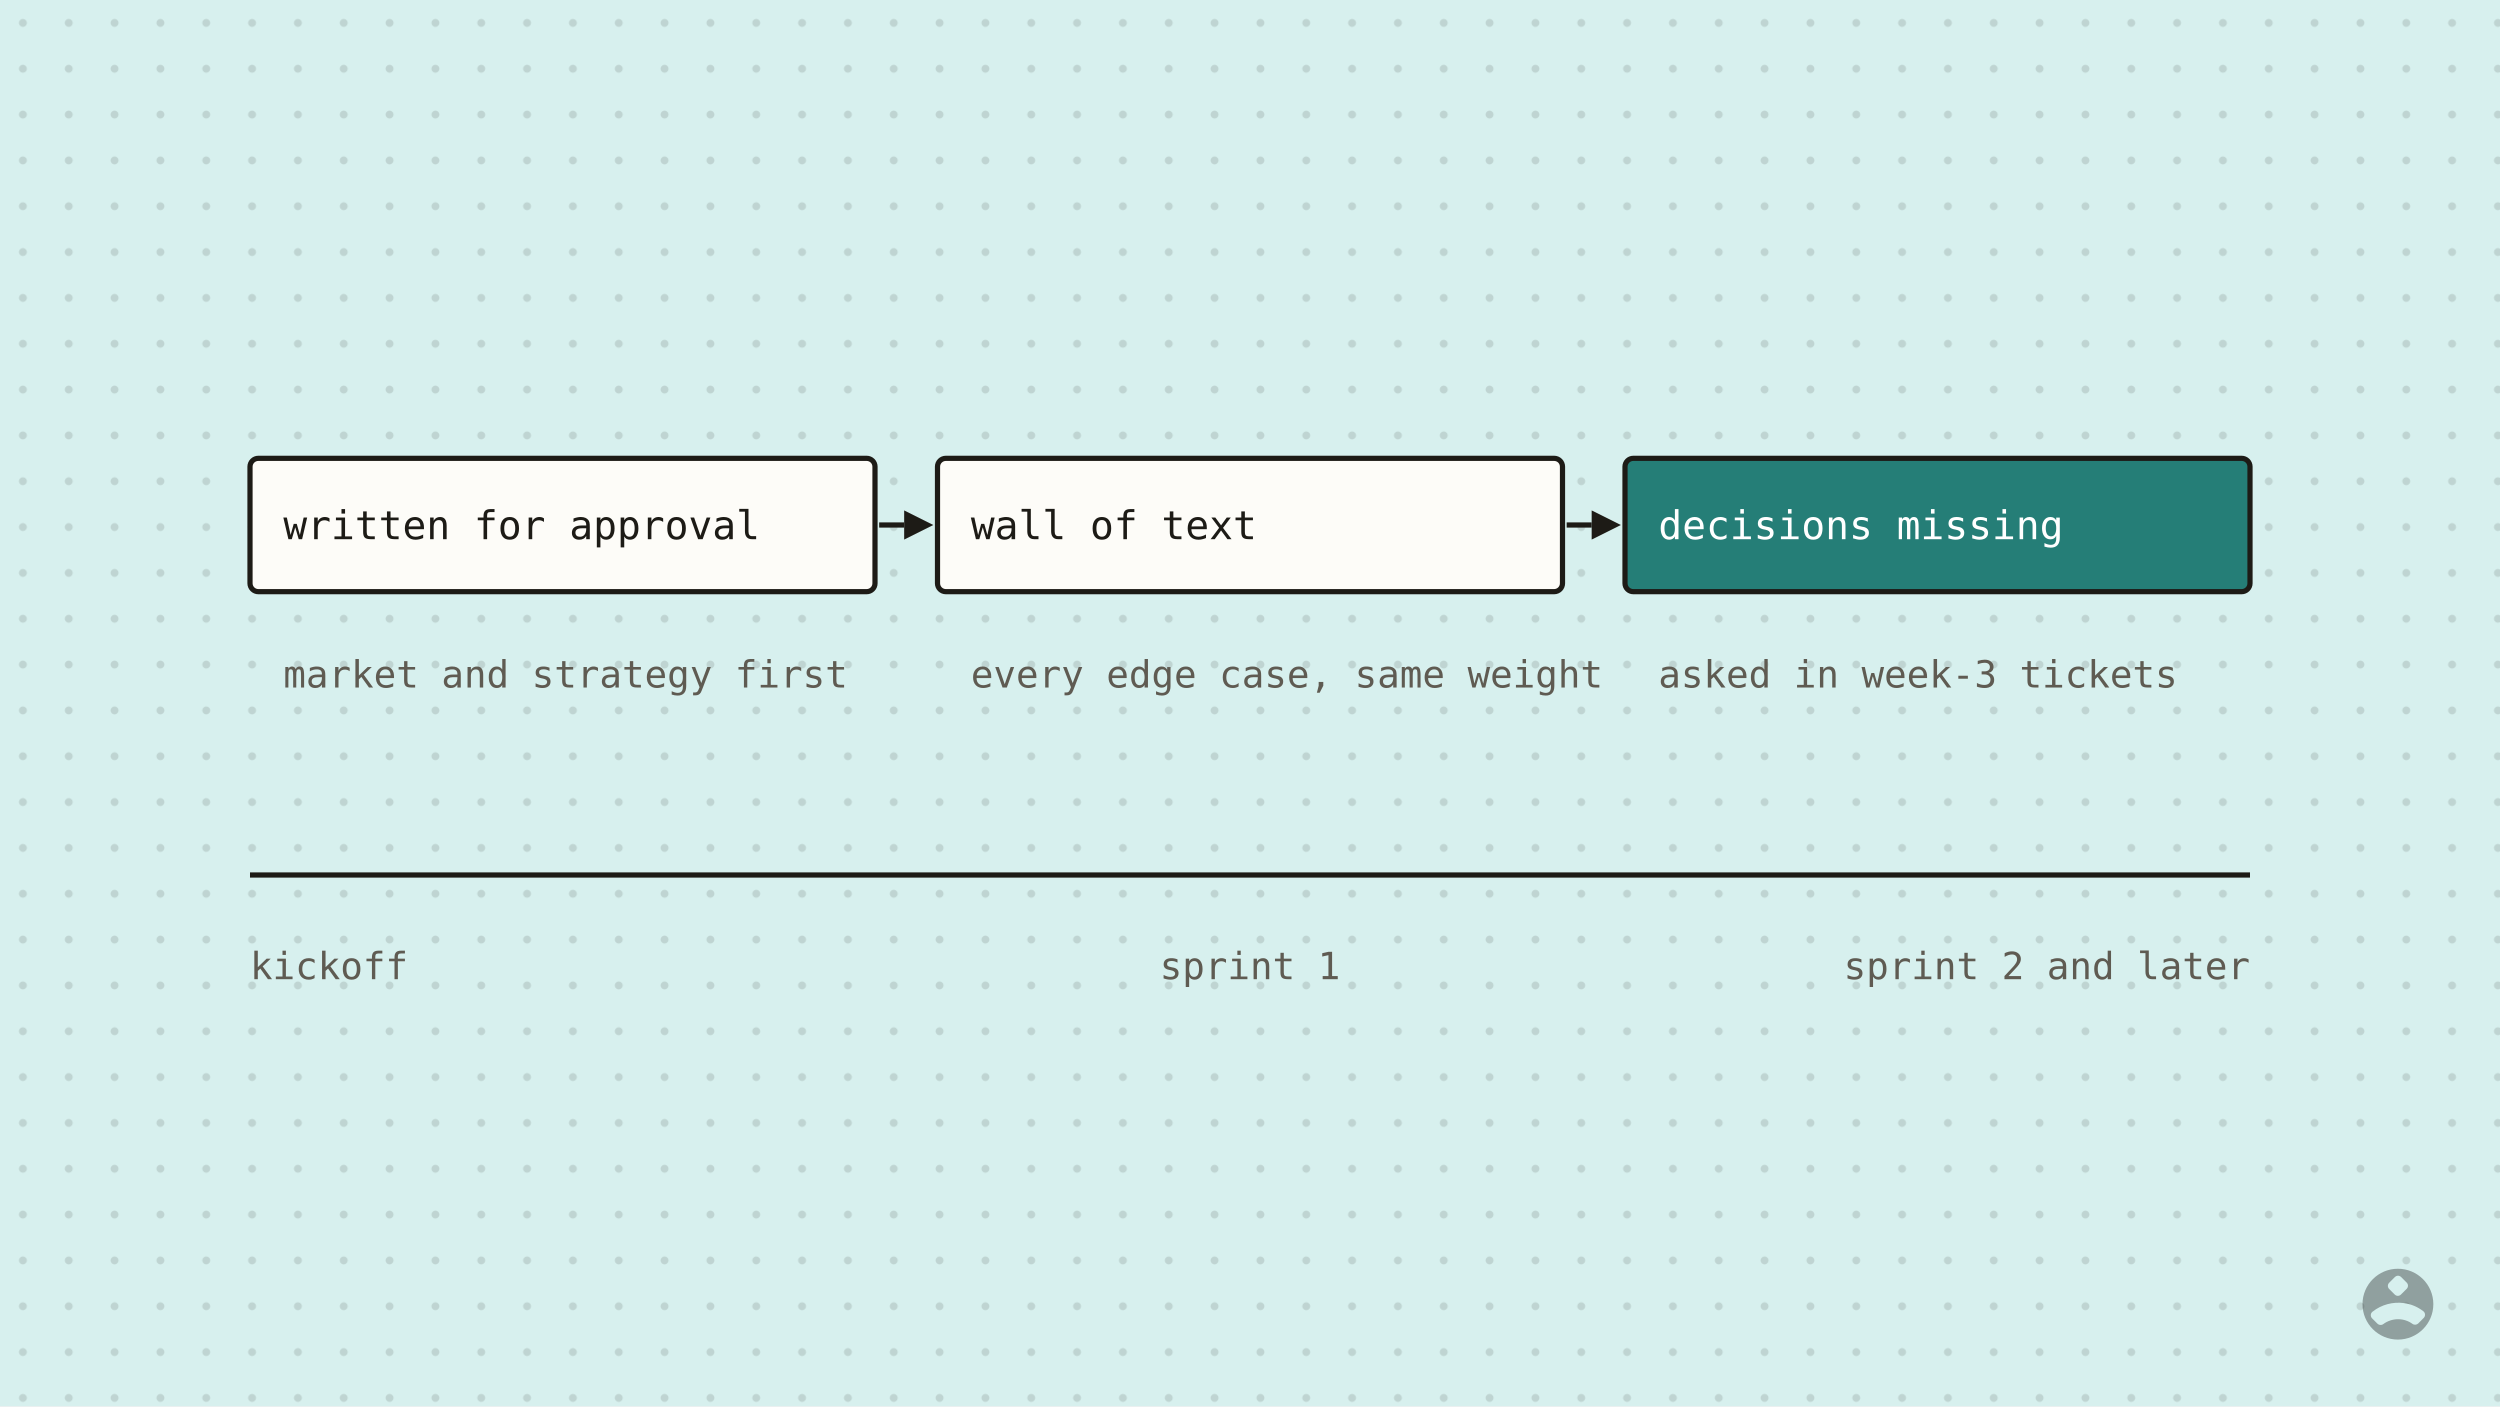
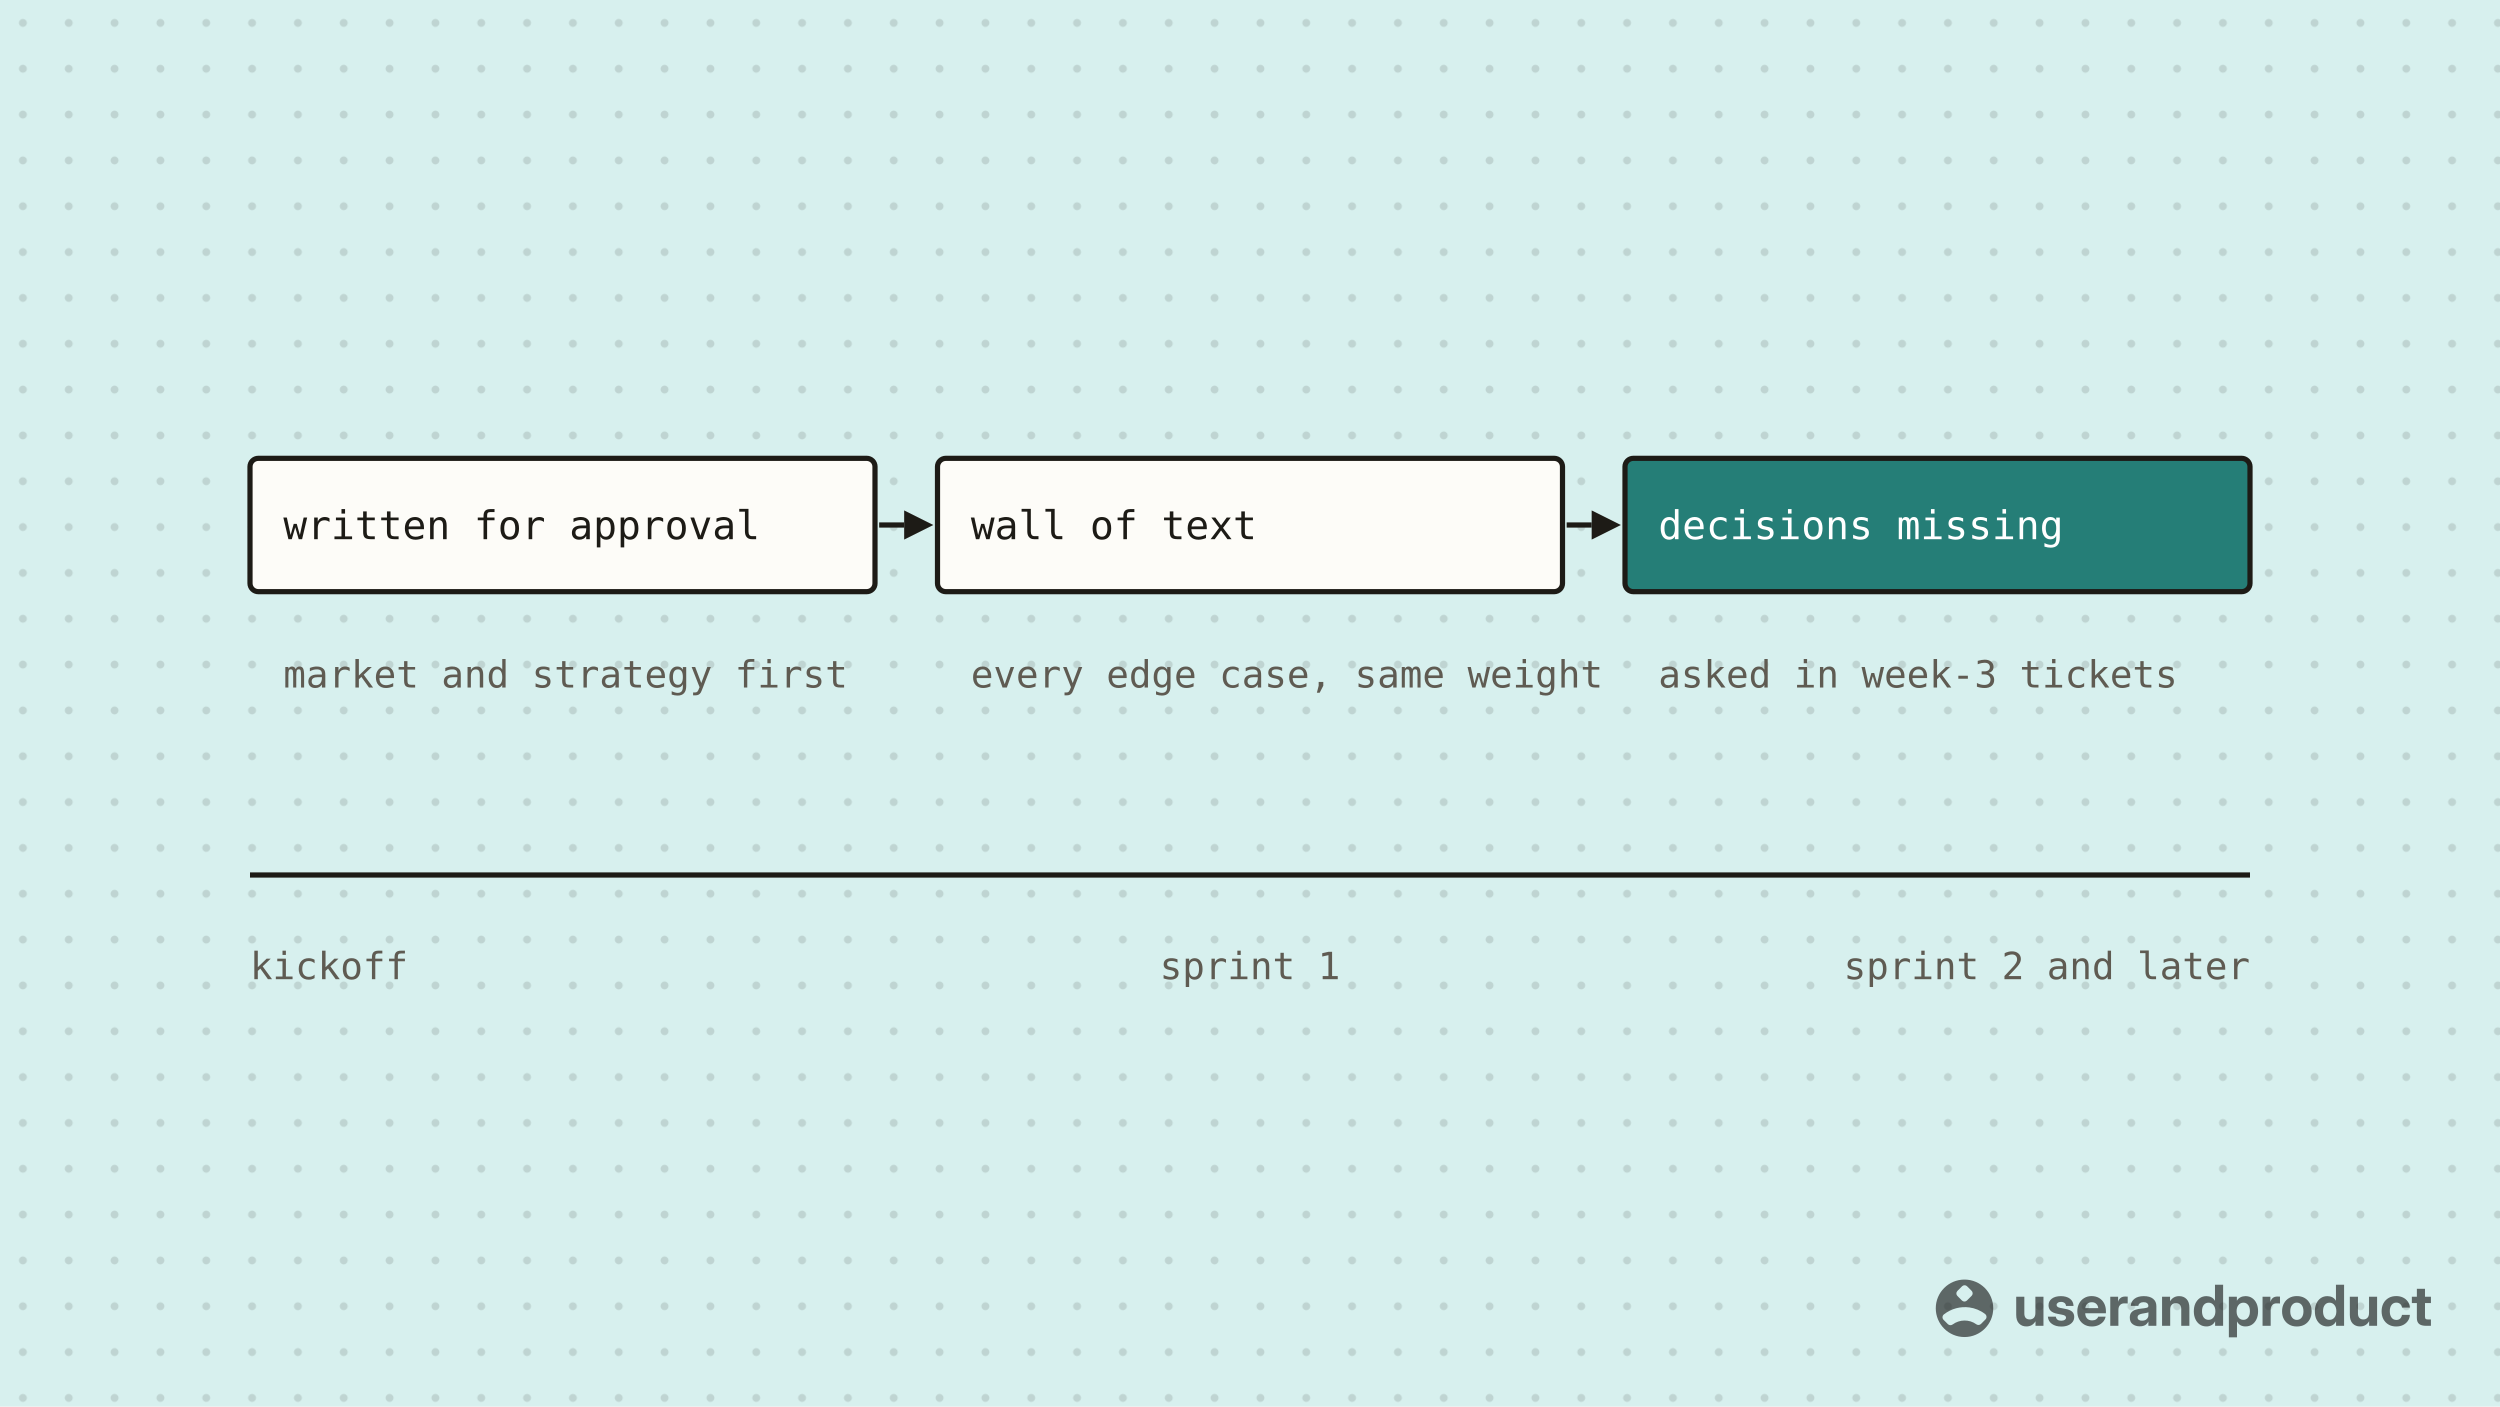
<svg xmlns="http://www.w3.org/2000/svg" viewBox="0 0 1200 675" width="1200" height="675" role="img" aria-labelledby="fig-where-prds-fail-t fig-where-prds-fail-d">
  <defs>
    <pattern id="fig-where-prds-fail-p" width="22" height="22" patternUnits="userSpaceOnUse">
      <circle cx="11.0" cy="11.0" r="1.9" fill="#1D1B16" />
    </pattern>
  </defs>
  <rect width="1200" height="675" fill="#D7F0EE" />
  <rect width="1200" height="675" fill="url(#fig-where-prds-fail-p)" opacity="0.13" />
  <rect x="120" y="220" width="300" height="64" rx="4" fill="#FDFCF8" stroke="#1D1B16" stroke-width="2.5" />
  <text x="136" y="258.8" font-family="Consolas, 'Cascadia Mono', Menlo, monospace" font-size="19" text-anchor="start" fill="#1D1B16">written for approval</text>
  <text x="136" y="330" font-family="Consolas, 'Cascadia Mono', Menlo, monospace" font-size="18" text-anchor="start" fill="#5F5B52">market and strategy first</text>
  <rect x="450" y="220" width="300" height="64" rx="4" fill="#FDFCF8" stroke="#1D1B16" stroke-width="2.5" />
  <text x="466" y="258.8" font-family="Consolas, 'Cascadia Mono', Menlo, monospace" font-size="19" text-anchor="start" fill="#1D1B16">wall of text</text>
  <text x="466" y="330" font-family="Consolas, 'Cascadia Mono', Menlo, monospace" font-size="18" text-anchor="start" fill="#5F5B52">every edge case, same weight</text>
  <rect x="780" y="220" width="300" height="64" rx="4" fill="#257E77" stroke="#1D1B16" stroke-width="2.5" />
  <text x="796" y="258.8" font-family="Consolas, 'Cascadia Mono', Menlo, monospace" font-size="19" text-anchor="start" fill="#FFFFFF">decisions missing</text>
  <text x="796" y="330" font-family="Consolas, 'Cascadia Mono', Menlo, monospace" font-size="18" text-anchor="start" fill="#5F5B52">asked in week-3 tickets</text>
  <path d="M422 252L434.0 252.0" stroke="#1D1B16" stroke-width="2.5" />
  <path d="M448 252L434.0 245.0L434.0 259.0Z" fill="#1D1B16" />
  <path d="M752 252L764.0 252.0" stroke="#1D1B16" stroke-width="2.5" />
  <path d="M778 252L764.0 245.0L764.0 259.0Z" fill="#1D1B16" />
  <path d="M120 420H1080" stroke="#1D1B16" stroke-width="2.5" />
  <text x="120" y="470" font-family="Consolas, 'Cascadia Mono', Menlo, monospace" font-size="18" text-anchor="start" fill="#5F5B52">kickoff</text>
  <text x="600" y="470" font-family="Consolas, 'Cascadia Mono', Menlo, monospace" font-size="18" text-anchor="middle" fill="#5F5B52">sprint 1</text>
  <text x="1080" y="470" font-family="Consolas, 'Cascadia Mono', Menlo, monospace" font-size="18" text-anchor="end" fill="#5F5B52">sprint 2 and later</text>
-   <g transform="translate(1134 609) scale(0.019495) translate(-88 -88)">
-     <path fill="#D7F0EE" d="M1595.8,1298.3c46.5-46.8,41.8-123.9-10.2-164.4-142.3-110.7-308-177.5-479-200.5h-.1c-267.4-36-547.8,35-772.4,212.3-51.6,40.8-55.8,117.6-9.3,164.1l130.3,130.3c38.5,38.5,99.6,43.6,143.5,11.2,214.8-158.6,507.6-161,720.2-6,43.8,31.9,104.4,26.8,142.6-11.7l134.5-135.4Z" />
-     <path fill="#D7F0EE" d="M1176.4,429.5l-138.2-138.2c-41.9-41.9-109.9-41.9-151.9,0l-142.2,142.2c-41.9,41.9-41.9,109.9,0,151.9l138.2,138.2c41.9,41.9,109.9,41.9,151.8,0l142.3-142.2c42-41.9,42-109.9,0-151.9Z" />
-   </g>
-   <g transform="translate(1134 609) scale(0.019495) translate(-88 -88)" opacity="0.35">
-     <path fill="#0B0B0C" fill-rule="evenodd" d="M960 88a872 872 0 0 1 872 872a872 872 0 0 1-872 872a872 872 0 0 1-872-872a872 872 0 0 1 872-872ZM1595.8,1298.3c46.5-46.8,41.8-123.9-10.2-164.4-142.3-110.7-308-177.5-479-200.5h-.1c-267.4-36-547.8,35-772.4,212.3-51.6,40.8-55.8,117.6-9.3,164.1l130.3,130.3c38.5,38.5,99.6,43.6,143.5,11.2,214.8-158.6,507.6-161,720.2-6,43.8,31.9,104.4,26.8,142.6-11.7l134.5-135.4ZM1176.4,429.5l-138.2-138.2c-41.9-41.9-109.9-41.9-151.9,0l-142.2,142.2c-41.9,41.9-41.9,109.9,0,151.9l138.2,138.2c41.9,41.9,109.9,41.9,151.8,0l142.3-142.2c42-41.9,42-109.9,0-151.9Z" />
-   </g>
+   <svg x="928.0" y="613.1" width="240.0" height="29.9" viewBox="-4 -86 885.6 110.4">
+     <g transform="translate(-5.1 -87.1) scale(0.0584)">
+       <path fill="#D7F0EE" d="M1595.8,1298.3c46.5-46.8,41.8-123.9-10.2-164.4-142.3-110.7-308-177.5-479-200.5h-.1c-267.4-36-547.8,35-772.4,212.3-51.6,40.8-55.8,117.6-9.3,164.1l130.3,130.3c38.5,38.5,99.6,43.6,143.5,11.2,214.8-158.6,507.6-161,720.2-6,43.8,31.9,104.4,26.8,142.6-11.7l134.5-135.4Z" />
+       <path fill="#D7F0EE" d="M1176.4,429.5l-138.2-138.2c-41.9-41.9-109.9-41.9-151.9,0l-142.2,142.2c-41.9,41.9-41.9,109.9,0,151.9l138.2,138.2c41.9,41.9,109.9,41.9,151.8,0l142.3-142.2c42-41.9,42-109.9,0-151.9Z" />
+     </g>
+     <g opacity="0.6">
+       <g transform="translate(-5.1 -87.1) scale(0.0584)">
+         <path fill="#0B0B0C" fill-rule="evenodd" d="M960 88a872 872 0 0 1 872 872a872 872 0 0 1-872 872a872 872 0 0 1-872-872a872 872 0 0 1 872-872ZM1595.8,1298.3c46.5-46.8,41.8-123.9-10.2-164.4-142.3-110.7-308-177.5-479-200.5h-.1c-267.4-36-547.8,35-772.4,212.3-51.6,40.8-55.8,117.6-9.3,164.1l130.3,130.3c38.5,38.5,99.6,43.6,143.5,11.2,214.8-158.6,507.6-161,720.2-6,43.8,31.9,104.4,26.8,142.6-11.7l134.5-135.4ZM1176.4,429.5l-138.2-138.2c-41.9-41.9-109.9-41.9-151.9,0l-142.2,142.2c-41.9,41.9-41.9,109.9,0,151.9l138.2,138.2c41.9,41.9,109.9,41.9,151.8,0l142.3-142.2c42-41.9,42-109.9,0-151.9Z" />
+       </g>
+       <path fill="#0B0B0C" transform="translate(142.6 0)" d="m337.2 1.1q-6.8 0-11.8-3.4q-5-3.4-7.8-9.5q-2.8-6-2.8-14q0-7.9 2.8-14q2.9-6 7.9-9.4q5-3.4 11.6-3.4q4.9 0 8.8 2q3.9 2 6.3 6.2l0.1 0l0-28.4l14.4 0l0 72.8l-14.2 0l0-7.9l-0.1 0q-2.2 4.5-6.2 6.7q-4 2.3-9 2.3zm214.4 0q-6.7 0-11.8-3.4q-5-3.4-7.8-9.5q-2.7-6-2.7-14q0-7.9 2.8-14q2.8-6 7.8-9.4q5-3.4 11.6-3.4q5 0 8.9 2q3.8 2 6.3 6.2l0 0l0-28.4l14.4 0l0 72.8l-14.2 0l0-7.9l0 0q-2.3 4.5-6.3 6.7q-3.9 2.3-9 2.3zm-174.7 19.3l0-72l14.2 0l0 7l0.1 0q2.4-4 6.4-6q3.9-2 8.9-2q6.6 0 11.6 3.4q5 3.4 7.8 9.4q2.8 6.1 2.8 14q0 8-2.8 14q-2.8 6.1-7.8 9.5q-5 3.4-11.7 3.4q-10.5 0-15-8.8l-0.1 0l0 28.1zm120.5-19.2q-7.8 0-13.7-3.4q-5.9-3.4-9.2-9.4q-3.3-6-3.3-14.1q0-8.1 3.3-14.1q3.3-6.1 9.2-9.5q5.9-3.4 13.7-3.4q7.9 0 13.8 3.4q5.8 3.4 9.1 9.5q3.3 6 3.3 14.1q0 8-3.3 14.1q-3.3 6-9.1 9.4q-5.9 3.4-13.8 3.4zm-278.4-0.3q-7.7 0-12.7-3.9q-5-3.8-5-11.6q0-5.8 2.8-9.1q2.8-3.3 7.4-4.8q4.6-1.5 9.9-2q7.1-0.7 10-1.5q2.8-0.7 2.8-3.2l0-0.3q0-2.8-2.2-4.6q-2.3-1.8-6.3-1.8q-4 0-6.5 1.9q-2.5 1.8-2.7 4.7l-13.5 0q0.5-7.9 6.6-12.6q6-4.7 16.6-4.7q10.6 0 16.4 4.7q5.8 4.7 5.8 12.9l0 35l-14.1 0l0-7.3l-0.2 0q-2 3.8-5.5 6q-3.6 2.2-9.6 2.2zm-84.9 0.3q-7.8 0-13.6-3.5q-5.8-3.5-9-9.5q-3.2-6.1-3.2-13.9q0-7.9 3.3-14q3.2-6.1 8.9-9.5q5.7-3.5 13.1-3.5q7.6 0 13.3 3.4q5.7 3.4 8.9 9.4q3.2 6 3.2 13.9l0 3.8l-36.7 0q0.2 5.7 3.4 9.2q3.2 3.4 8.8 3.4q4.2 0 7-1.8q2.8-1.8 3.8-4.8l13.1 0q-0.9 5.1-4.3 9q-3.4 3.9-8.6 6.2q-5.2 2.2-11.4 2.2zm138.8-29.9l0 28.7l-14.4 0l0-51.6l14.2 0l0 8.1q2.6-4.4 6.6-6.7q4-2.4 9.5-2.4q8.2 0 13.2 5.3q4.9 5.3 4.9 15l0 32.3l-14.4 0l0-29.6q0-5.2-2.5-7.9q-2.5-2.7-6.9-2.7q-4.5 0-7.3 2.8q-2.9 2.7-2.9 8.7zm-254.8 29.8q-8.2 0-13.1-5.3q-5-5.3-5-15.1l0-32.3l14.4 0l0 29.7q0 5.2 2.4 7.9q2.5 2.7 7.1 2.7q4.4 0 7.3-2.8q2.8-2.8 2.8-8.8l0-28.7l14.3 0l0 51.6l-14.1 0l0-8.1q-2.6 4.4-6.6 6.8q-3.9 2.4-9.5 2.4zm591.3 0q-8.2 0-13.2-5.3q-4.9-5.3-4.9-15.1l0-32.3l14.4 0l0 29.7q0 5.2 2.5 7.9q2.4 2.7 7 2.7q4.4 0 7.2-2.8q2.9-2.8 2.9-8.8l0-28.7l14.3 0l0 51.6l-14.1 0l0-8.1q-2.6 4.4-6.5 6.8q-4 2.4-9.6 2.4zm-529.4 0.2q-10.1 0-16.6-4.6q-6.6-4.6-7.3-12.9l14.2 0q0.4 3.4 2.8 5.3q2.4 1.9 6.6 1.9q4 0 6.3-1.6q2.3-1.5 2.3-3.9q0-2-1.7-3.3q-1.8-1.2-5-1.8l-9-1.8q-15.3-2.9-15.3-15q0-7.4 5.9-11.8q5.9-4.4 16-4.4q10 0 16.1 4.6q6.1 4.7 6.3 12.8l-13.4 0q0-3.1-2.4-5.2q-2.5-2-6.3-2q-3.7 0-5.8 1.6q-2.1 1.5-2.1 3.8q0 2 1.6 3.3q1.7 1.3 4.7 1.9l9.7 1.9q7.9 1.5 11.6 4.9q3.6 3.5 3.6 9.2q0 5.2-2.9 9q-2.9 3.8-8.1 6q-5.1 2.1-11.8 2.1zm593.5-0.1q-7.8 0-13.6-3.4q-5.8-3.4-9.1-9.5q-3.2-6.1-3.2-14q0-8 3.2-14.1q3.3-6.1 9.1-9.5q5.8-3.4 13.6-3.4q6.8 0 12.1 2.6q5.3 2.6 8.5 7.2q3.2 4.6 3.6 10.6l-13.9 0q-0.6-3.9-3.2-6.3q-2.6-2.5-6.9-2.5q-5.4 0-8.5 4.1q-3.1 4.2-3.1 11.3q0 7 3.1 11.1q3.1 4.2 8.5 4.2q4.3 0 6.8-2.4q2.5-2.5 3.2-6.6l14 0q-0.3 6-3.5 10.6q-3.1 4.6-8.4 7.3q-5.4 2.7-12.3 2.7zm61.5-52.8l0 11.3l-10.5 0l0 24.4q0 2.6 1.1 3.6q1 1 3.9 1l5.5 0l0 11.3l-8.4 0q-8.5 0-12.5-3.3q-4-3.3-4-10.4l0-26.6l-8.9 0l0-11.3l8.9 0l0-14l14.4 0l0 14zm-568.3 51.6l0-51.6l13.9 0l0 8.8l0.1 0q1.4-4.6 4.5-6.8q3-2.3 8.1-2.3q1.3 0 2.3 0.1q1.1 0 2 0l0 12.2q-0.8 0-2.6-0.1q-1.8-0.1-3.6-0.1q-4.5 0-7.4 3q-2.9 3.1-2.9 8.9l0 27.9zm269.9 0l0-51.6l13.9 0l0 8.8l0.1 0q1.5-4.6 4.5-6.8q3-2.3 8.1-2.3q1.3 0 2.4 0.1q1 0 1.9 0l0 12.2q-0.8 0-2.6-0.1q-1.8-0.1-3.6-0.1q-4.5 0-7.4 3q-2.9 3.1-2.9 8.9l0 27.9zm-33.9-10.6q5.2 0 8.3-4q3.2-4 3.2-11.2q0-7.3-3.2-11.2q-3.1-4-8.3-4q-5.5 0-8.8 4.2q-3.3 4.1-3.3 11q0 6.9 3.3 11q3.3 4.2 8.8 4.2zm-61.8 0q5.4 0 8.7-4.2q3.4-4.1 3.4-11q0-6.9-3.4-11q-3.3-4.2-8.7-4.2q-5.3 0-8.5 4q-3.1 3.9-3.1 11.2q0 7.2 3.1 11.2q3.2 4 8.5 4zm214.4 0q5.5 0 8.8-4.2q3.3-4.1 3.3-11q0-6.9-3.3-11q-3.3-4.2-8.8-4.2q-5.2 0-8.3 4q-3.2 3.9-3.2 11.2q0 7.2 3.2 11.2q3.1 4 8.3 4zm-57.9 0.1q5.3 0 8.5-4.1q3.2-4 3.2-11.1q0-7.3-3.2-11.3q-3.2-4.1-8.5-4.1q-5.2 0-8.4 4.1q-3.3 4-3.3 11.3q0 7.1 3.3 11.1q3.2 4.1 8.4 4.1zm-274.4 1.4q5.2 0 8.2-2.7q3.1-2.8 3.1-7l0-5.2q-1.2 0.7-4.1 1.2q-2.8 0.6-6.3 1.1q-3.7 0.6-6.3 2.1q-2.5 1.6-2.5 4.7q0 2.7 2.1 4.3q2.2 1.5 5.8 1.5zm-100.6-22.2l23 0q-0.5-4.9-3.6-7.7q-3-2.8-7.9-2.8q-4.8 0-7.9 2.8q-3 2.8-3.6 7.7z" />
+     </g>
+   </svg>
</svg>
